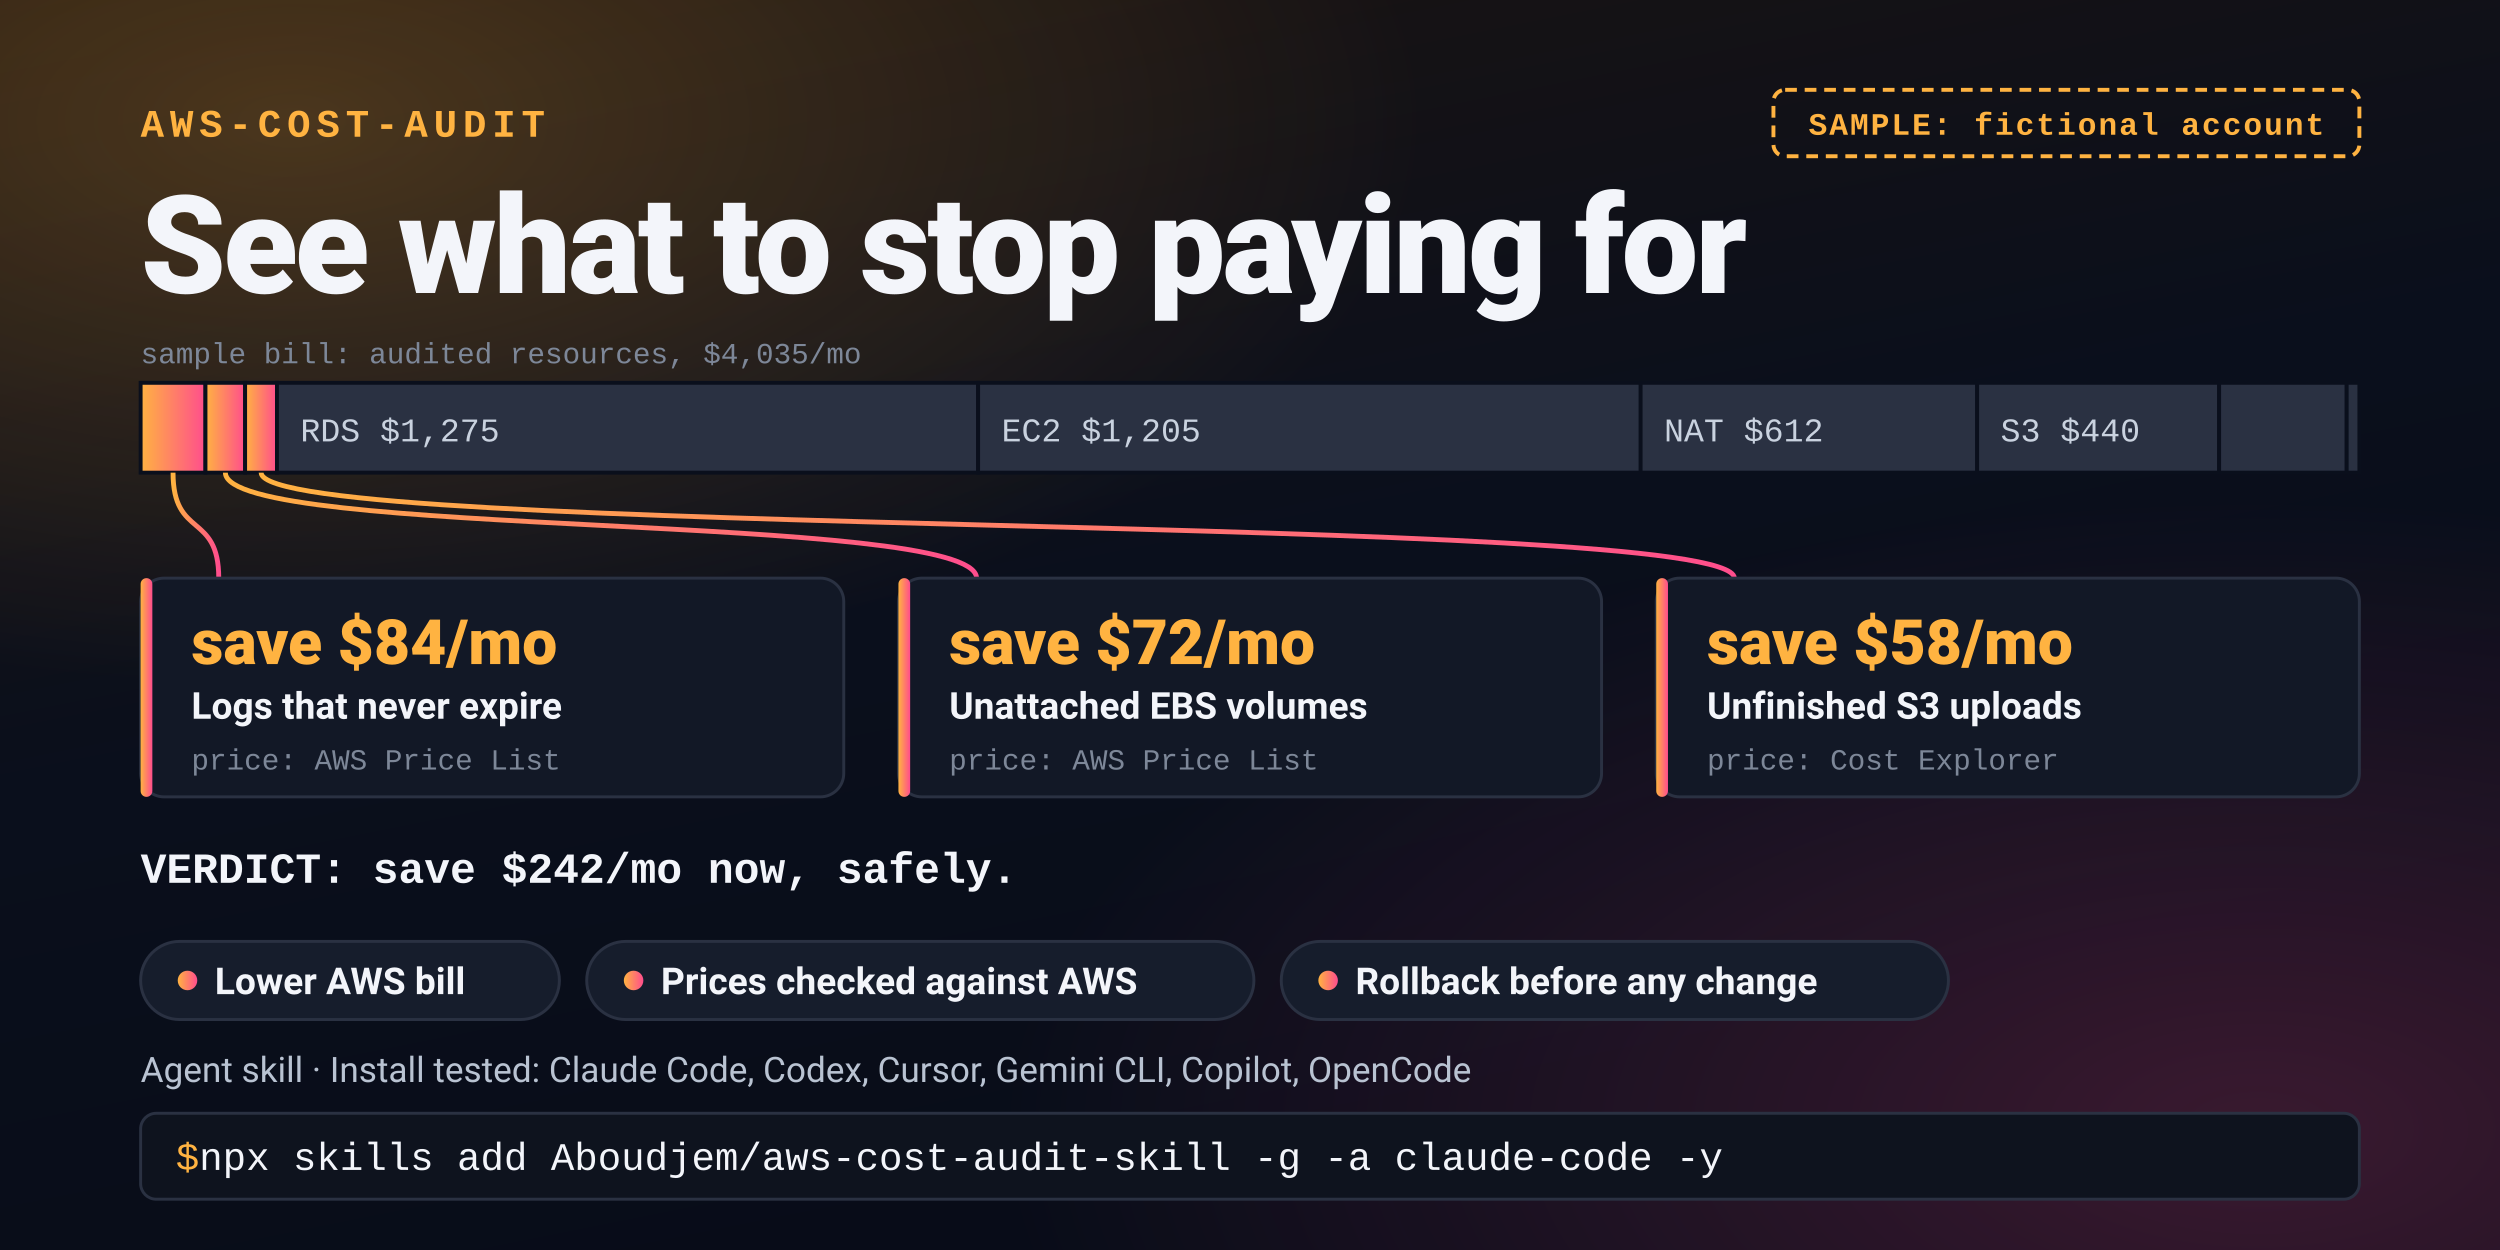
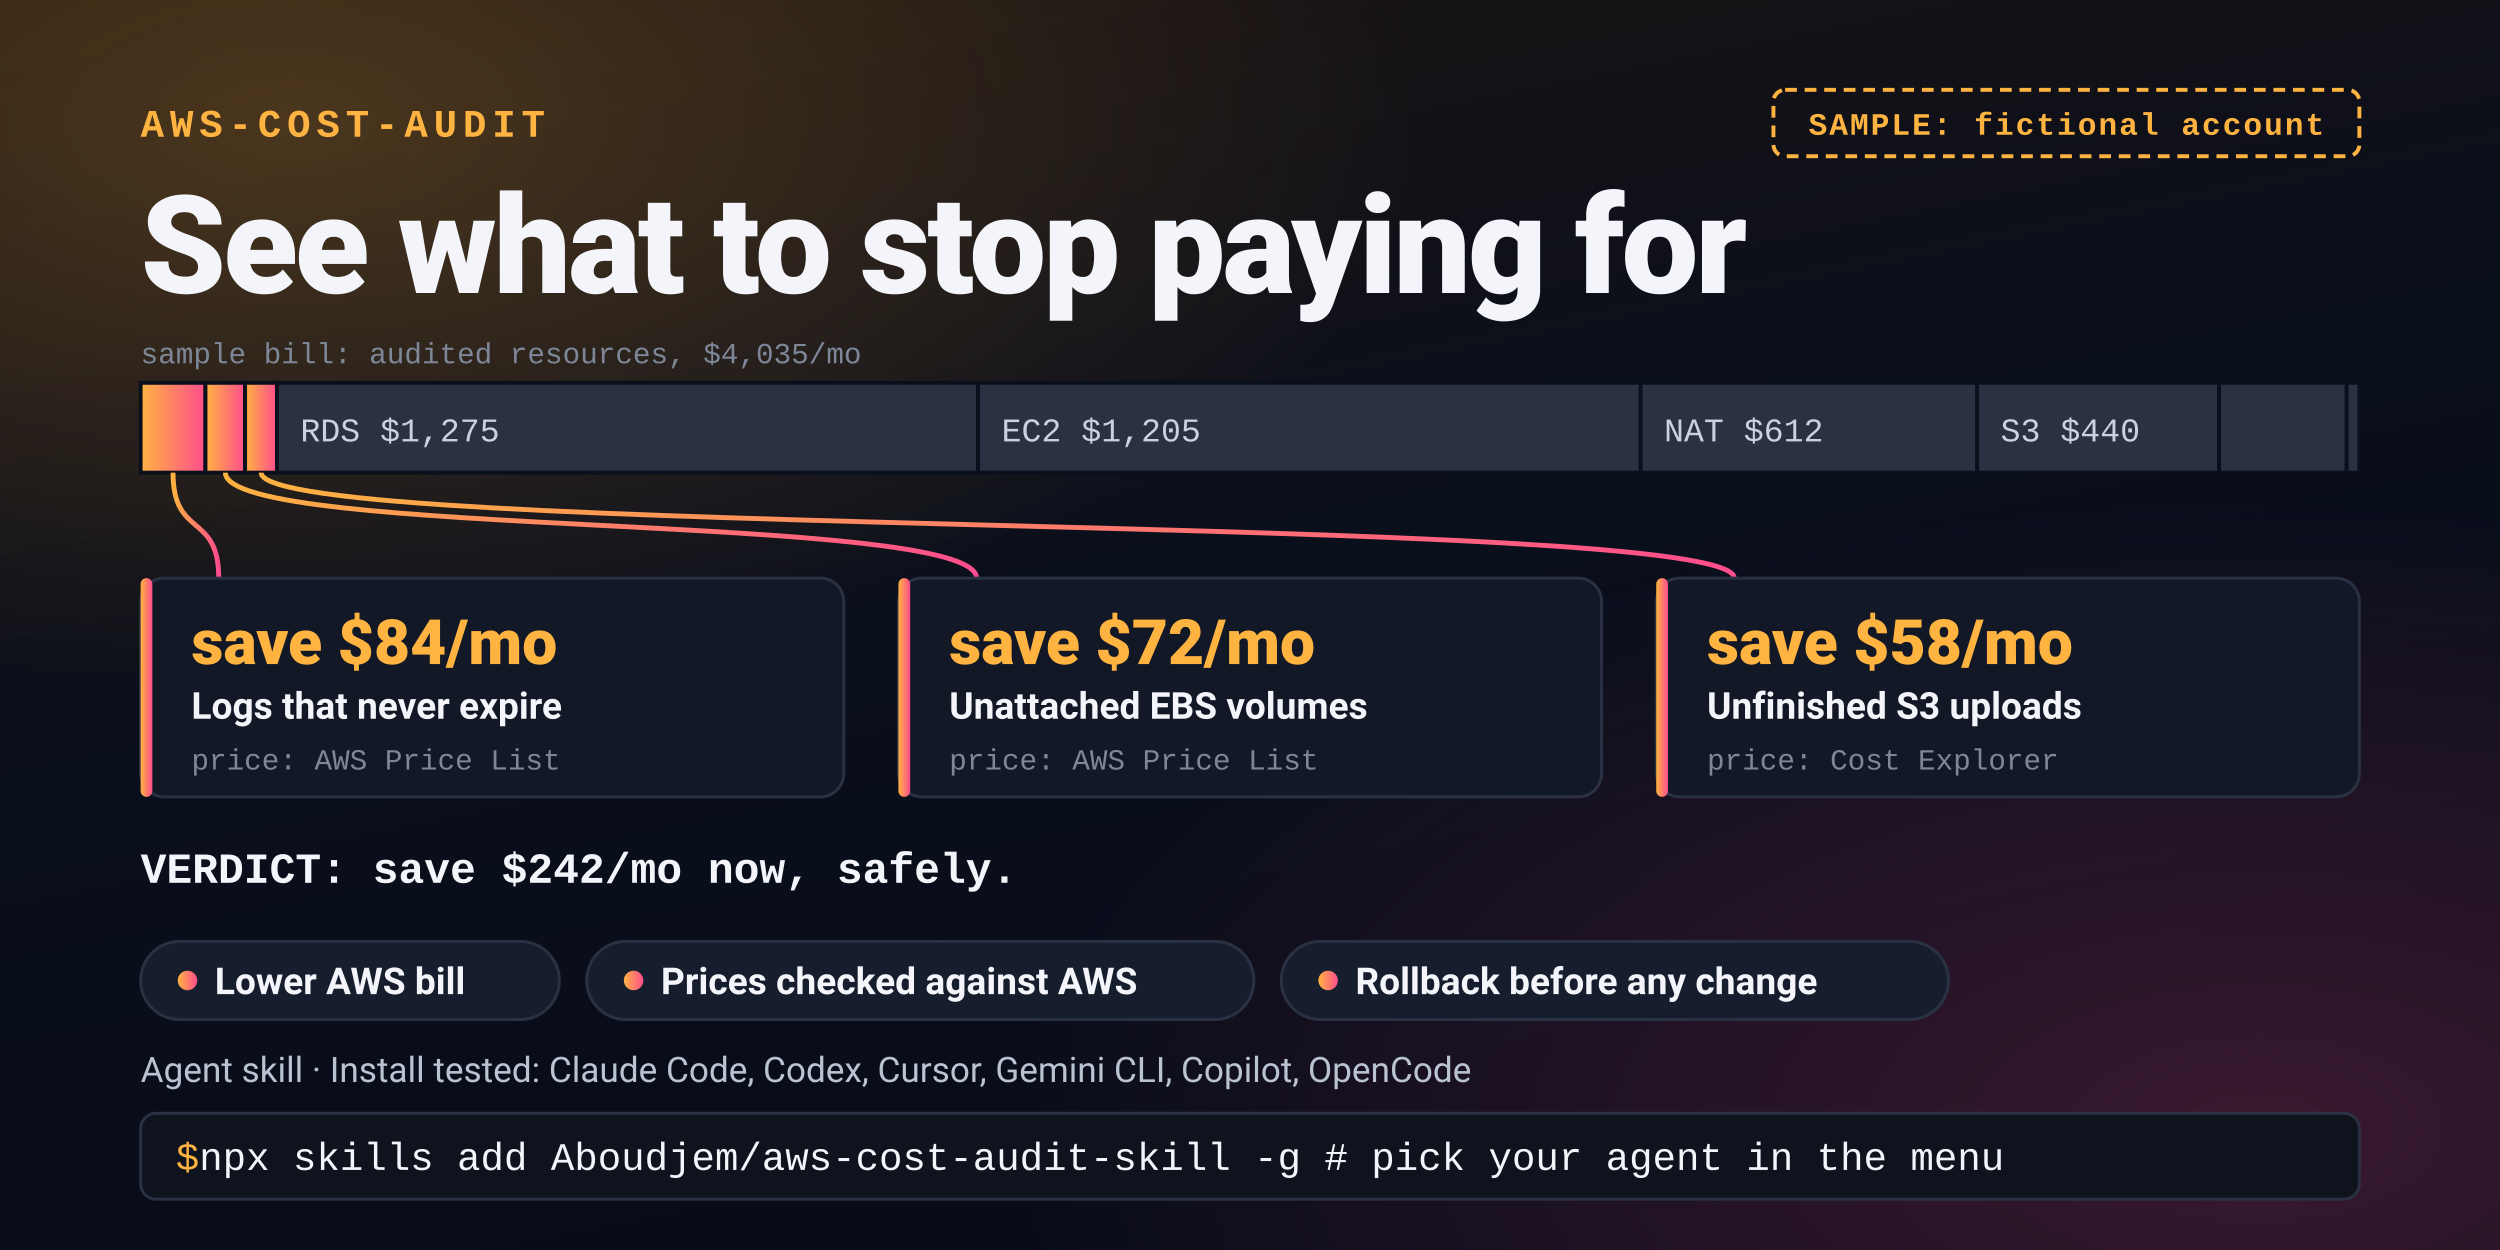
<svg xmlns="http://www.w3.org/2000/svg" viewBox="0 0 1280 640" width="1280" height="640" fill="none" role="img" aria-label="aws-cost-audit: See what to stop paying for. A sample AWS bill split by service, with three cuts pulled out, each with its price source.">
  <defs>
    <linearGradient id="g" x1="0" y1="0" x2="0.4" y2="1">
      <stop offset="0" stop-color="#1C1410" />
      <stop offset="0.55" stop-color="#0A0F1C" />
      <stop offset="1" stop-color="#080C18" />
    </linearGradient>
    <radialGradient id="ga" cx="0.12" cy="0.1" r="0.45">
      <stop offset="0" stop-color="#FFB341" stop-opacity="0.22" />
      <stop offset="1" stop-color="#FFB341" stop-opacity="0" />
    </radialGradient>
    <radialGradient id="gb" cx="0.9" cy="0.9" r="0.5">
      <stop offset="0" stop-color="#FF4D8D" stop-opacity="0.2" />
      <stop offset="1" stop-color="#FF4D8D" stop-opacity="0" />
    </radialGradient>
    <linearGradient id="ink" x1="0" y1="0" x2="1" y2="0">
      <stop offset="0" stop-color="#FFB341" />
      <stop offset="1" stop-color="#FF4D8D" />
    </linearGradient>
  </defs>
  <rect width="1280" height="640" fill="url(#g)" />
  <rect width="1280" height="640" fill="url(#ga)" />
  <rect width="1280" height="640" fill="url(#gb)" />
  <text x="72" y="70" font-family="ui-monospace, SFMono-Regular, 'SF Mono', Menlo, Consolas, 'Liberation Mono', monospace" font-size="20" font-weight="700" letter-spacing="3" fill="#FFB341">AWS-COST-AUDIT</text>
  <g transform="translate(908,46)">
    <rect width="300" height="34" rx="6" fill="none" stroke="#FFB341" stroke-width="2" stroke-dasharray="6 4" />
    <text x="150.0" y="23" text-anchor="middle" font-family="ui-monospace, SFMono-Regular, 'SF Mono', Menlo, Consolas, 'Liberation Mono', monospace" font-size="16" font-weight="700" letter-spacing="1" fill="#FFB341">SAMPLE: fictional account</text>
  </g>
  <text x="72" y="150" font-family="system-ui, -apple-system, 'Segoe UI', Roboto, 'Helvetica Neue', Arial, sans-serif" font-size="70" font-weight="800" letter-spacing="-1.5" fill="#F3F5FA">See what to stop paying for</text>
  <text x="72" y="186" font-family="ui-monospace, SFMono-Regular, 'SF Mono', Menlo, Consolas, 'Liberation Mono', monospace" font-size="15" fill="#7D8798">sample bill: audited resources, $4,035/mo</text>
  <rect x="72.0" y="196" width="33.2" height="46" fill="url(#ink)" stroke="#0A0F1C" stroke-width="2" />
  <rect x="105.2" y="196" width="20.3" height="46" fill="url(#ink)" stroke="#0A0F1C" stroke-width="2" />
  <rect x="125.5" y="196" width="16.3" height="46" fill="url(#ink)" stroke="#0A0F1C" stroke-width="2" />
  <rect x="141.8" y="196" width="359.0" height="46" fill="#2A3142" stroke="#0A0F1C" stroke-width="2" />
  <text x="153.8" y="226" font-family="ui-monospace, SFMono-Regular, 'SF Mono', Menlo, Consolas, 'Liberation Mono', monospace" font-size="17" fill="#C9D2DF">RDS $1,275</text>
  <rect x="500.8" y="196" width="339.3" height="46" fill="#2A3142" stroke="#0A0F1C" stroke-width="2" />
  <text x="512.8" y="226" font-family="ui-monospace, SFMono-Regular, 'SF Mono', Menlo, Consolas, 'Liberation Mono', monospace" font-size="17" fill="#C9D2DF">EC2 $1,205</text>
  <rect x="840.0" y="196" width="172.3" height="46" fill="#2A3142" stroke="#0A0F1C" stroke-width="2" />
  <text x="852.0" y="226" font-family="ui-monospace, SFMono-Regular, 'SF Mono', Menlo, Consolas, 'Liberation Mono', monospace" font-size="17" fill="#C9D2DF">NAT $612</text>
  <rect x="1012.3" y="196" width="123.9" height="46" fill="#2A3142" stroke="#0A0F1C" stroke-width="2" />
  <text x="1024.3" y="226" font-family="ui-monospace, SFMono-Regular, 'SF Mono', Menlo, Consolas, 'Liberation Mono', monospace" font-size="17" fill="#C9D2DF">S3 $440</text>
  <rect x="1136.2" y="196" width="65.3" height="46" fill="#2A3142" stroke="#0A0F1C" stroke-width="2" />
  <rect x="1201.5" y="196" width="6.5" height="46" fill="#2A3142" stroke="#0A0F1C" stroke-width="2" />
  <path d="M88.6 242 C88.6 276, 112.0 262, 112.0 296" stroke="url(#ink)" stroke-width="2.5" fill="none" />
  <rect x="72.0" y="296" width="360.0" height="112" rx="12" fill="#121826" stroke="#2A3142" stroke-width="1.5" />
  <rect x="72.0" y="296" width="6" height="112" rx="3" fill="url(#ink)" />
  <text x="98.0" y="340" font-family="system-ui, -apple-system, 'Segoe UI', Roboto, 'Helvetica Neue', Arial, sans-serif" font-size="32" font-weight="800" fill="#FFB341">save $84/mo</text>
  <text x="98.0" y="368" font-family="system-ui, -apple-system, 'Segoe UI', Roboto, 'Helvetica Neue', Arial, sans-serif" font-size="19" font-weight="600" fill="#F3F5FA">Logs that never expire</text>
  <text x="98.0" y="394" font-family="ui-monospace, SFMono-Regular, 'SF Mono', Menlo, Consolas, 'Liberation Mono', monospace" font-size="15" fill="#7D8798">price: AWS Price List</text>
  <path d="M115.4 242 C115.4 276, 500.0 262, 500.0 296" stroke="url(#ink)" stroke-width="2.5" fill="none" />
  <rect x="460.0" y="296" width="360.0" height="112" rx="12" fill="#121826" stroke="#2A3142" stroke-width="1.5" />
  <rect x="460.0" y="296" width="6" height="112" rx="3" fill="url(#ink)" />
  <text x="486.0" y="340" font-family="system-ui, -apple-system, 'Segoe UI', Roboto, 'Helvetica Neue', Arial, sans-serif" font-size="32" font-weight="800" fill="#FFB341">save $72/mo</text>
  <text x="486.0" y="368" font-family="system-ui, -apple-system, 'Segoe UI', Roboto, 'Helvetica Neue', Arial, sans-serif" font-size="19" font-weight="600" fill="#F3F5FA">Unattached EBS volumes</text>
  <text x="486.0" y="394" font-family="ui-monospace, SFMono-Regular, 'SF Mono', Menlo, Consolas, 'Liberation Mono', monospace" font-size="15" fill="#7D8798">price: AWS Price List</text>
  <path d="M133.7 242 C133.7 276, 888.0 262, 888.0 296" stroke="url(#ink)" stroke-width="2.5" fill="none" />
  <rect x="848.0" y="296" width="360.0" height="112" rx="12" fill="#121826" stroke="#2A3142" stroke-width="1.5" />
  <rect x="848.0" y="296" width="6" height="112" rx="3" fill="url(#ink)" />
  <text x="874.0" y="340" font-family="system-ui, -apple-system, 'Segoe UI', Roboto, 'Helvetica Neue', Arial, sans-serif" font-size="32" font-weight="800" fill="#FFB341">save $58/mo</text>
  <text x="874.0" y="368" font-family="system-ui, -apple-system, 'Segoe UI', Roboto, 'Helvetica Neue', Arial, sans-serif" font-size="19" font-weight="600" fill="#F3F5FA">Unfinished S3 uploads</text>
  <text x="874.0" y="394" font-family="ui-monospace, SFMono-Regular, 'SF Mono', Menlo, Consolas, 'Liberation Mono', monospace" font-size="15" fill="#7D8798">price: Cost Explorer</text>
  <text x="72" y="452" font-family="ui-monospace, SFMono-Regular, 'SF Mono', Menlo, Consolas, 'Liberation Mono', monospace" font-size="22" font-weight="700" fill="#F3F5FA">VERDICT: save $242/mo now, safely.</text>
  <g transform="translate(72.0,482)">
    <rect width="214.4" height="40" rx="20" fill="#161D2C" stroke="#2A3142" stroke-width="1.5" />
    <circle cx="24" cy="20" r="5" fill="url(#ink)" />
    <text x="38" y="27" font-family="system-ui, -apple-system, 'Segoe UI', Roboto, 'Helvetica Neue', Arial, sans-serif" font-size="19" font-weight="600" fill="#F3F5FA">Lower AWS bill</text>
  </g>
  <g transform="translate(300.4,482)">
    <rect width="341.6" height="40" rx="20" fill="#161D2C" stroke="#2A3142" stroke-width="1.5" />
    <circle cx="24" cy="20" r="5" fill="url(#ink)" />
    <text x="38" y="27" font-family="system-ui, -apple-system, 'Segoe UI', Roboto, 'Helvetica Neue', Arial, sans-serif" font-size="19" font-weight="600" fill="#F3F5FA">Prices checked against AWS</text>
  </g>
  <g transform="translate(656.0,482)">
    <rect width="341.6" height="40" rx="20" fill="#161D2C" stroke="#2A3142" stroke-width="1.5" />
    <circle cx="24" cy="20" r="5" fill="url(#ink)" />
    <text x="38" y="27" font-family="system-ui, -apple-system, 'Segoe UI', Roboto, 'Helvetica Neue', Arial, sans-serif" font-size="19" font-weight="600" fill="#F3F5FA">Rollback before any change</text>
  </g>
  <text x="72" y="554" font-family="system-ui, -apple-system, 'Segoe UI', Roboto, 'Helvetica Neue', Arial, sans-serif" font-size="18" fill="#B9C3D2">Agent skill · Install tested: Claude Code, Codex, Cursor, Gemini CLI, Copilot, OpenCode</text>
  <rect x="72" y="570" width="1136" height="44" rx="8" fill="#0E131E" stroke="#2A3142" stroke-width="1.5" />
  <text x="90" y="599" font-family="ui-monospace, SFMono-Regular, 'SF Mono', Menlo, Consolas, 'Liberation Mono', monospace" font-size="20" fill="#F3F5FA">
-     <tspan fill="#FFB341">$ </tspan>npx skills add Aboudjem/aws-cost-audit-skill -g -a claude-code -y</text>
+     <tspan fill="#FFB341">$ </tspan>npx skills add Aboudjem/aws-cost-audit-skill -g    # pick your agent in the menu</text>
</svg>
